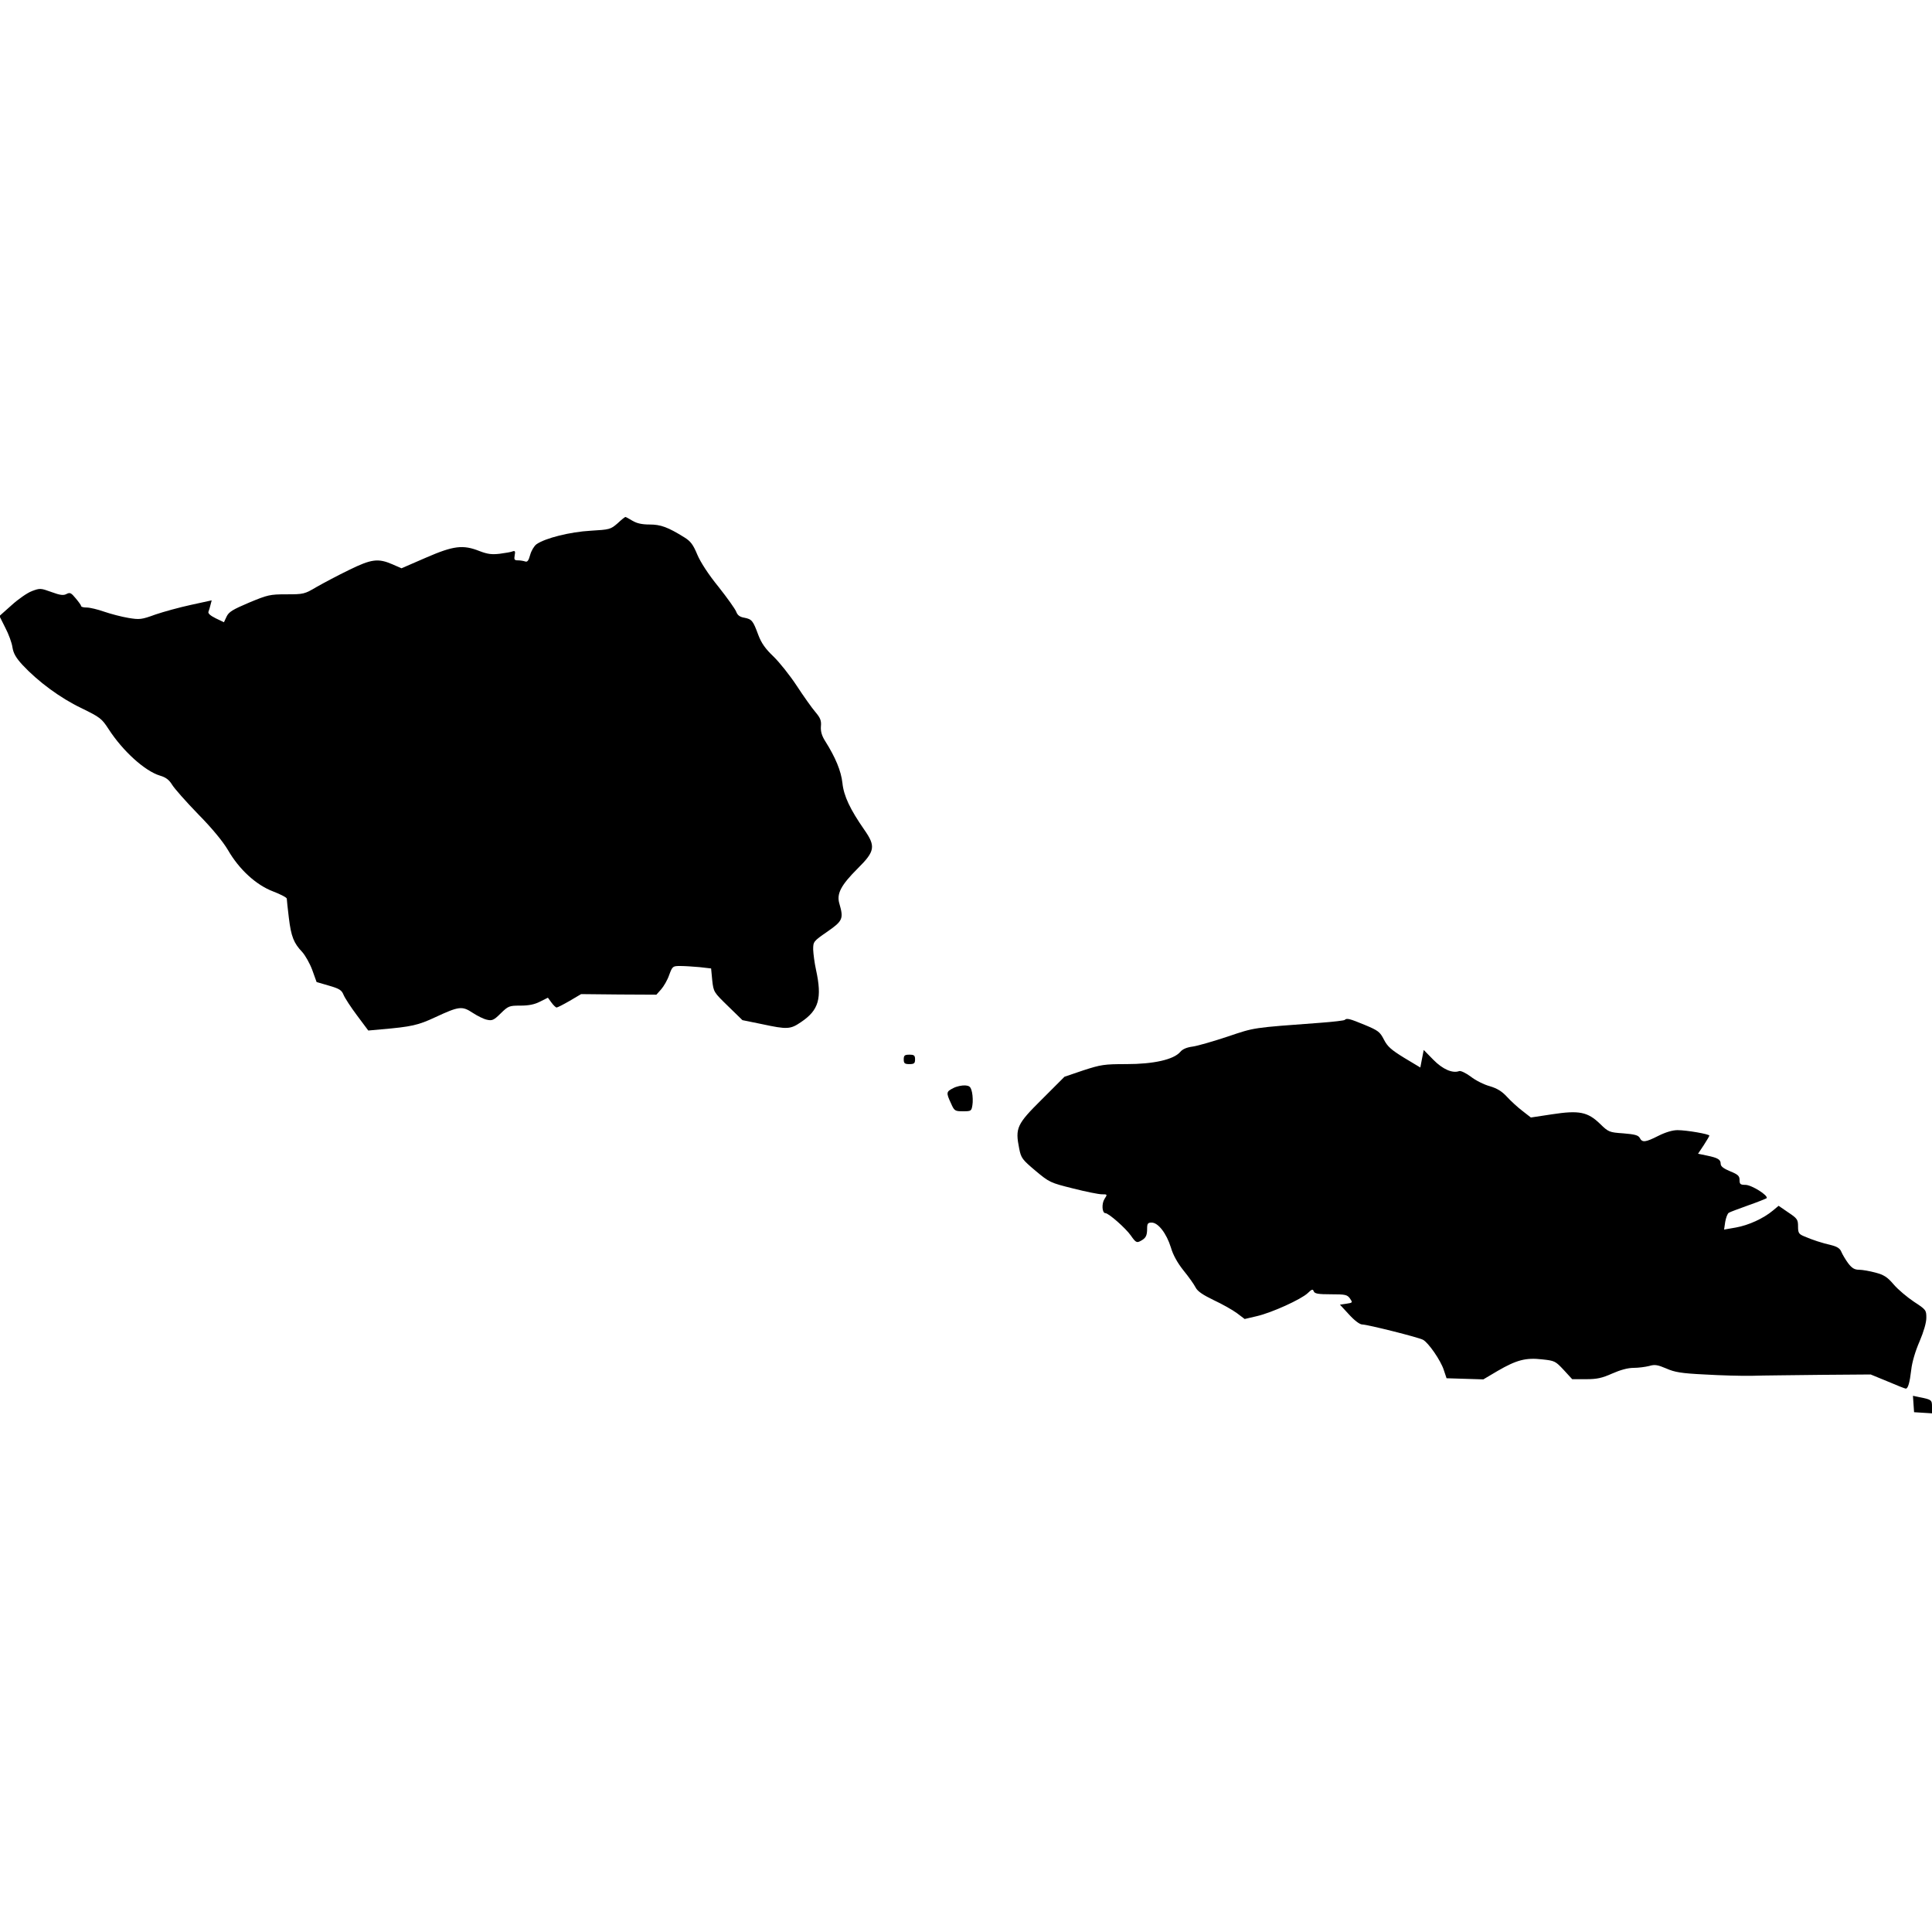
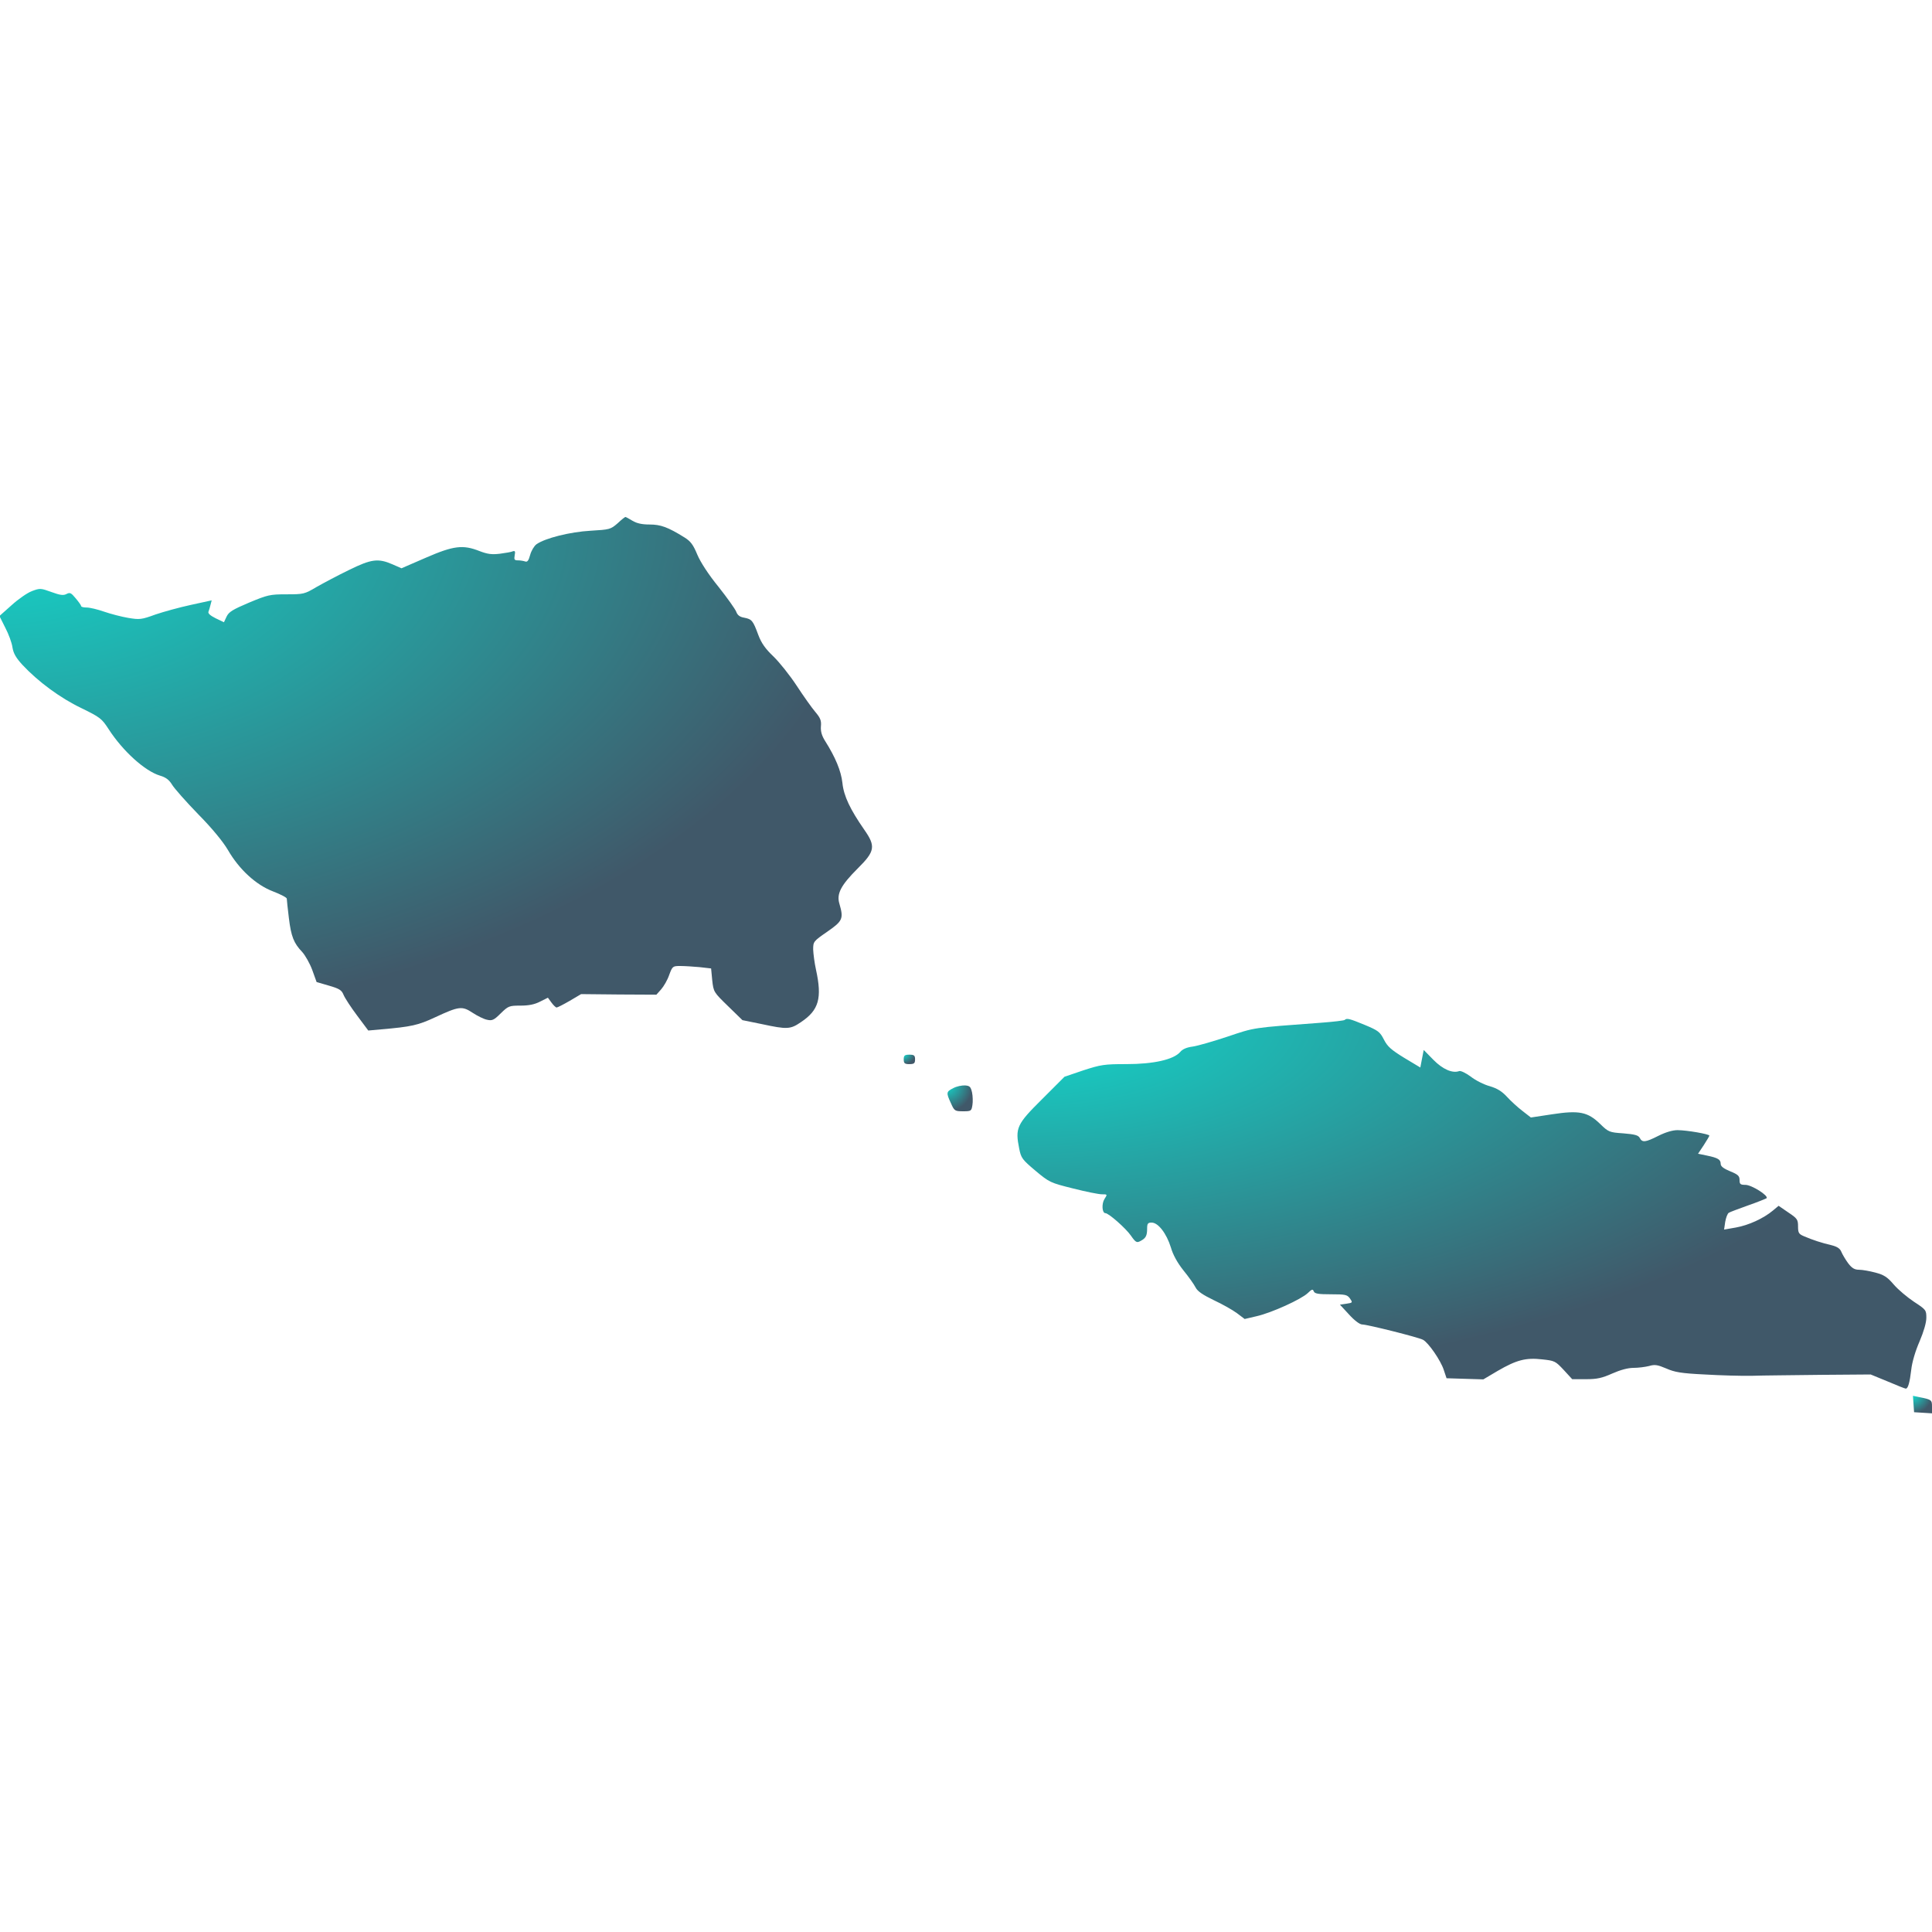
- <svg xmlns="http://www.w3.org/2000/svg" version="1.0" width="1024pt" height="1024pt" viewBox="0 0 1024 1024" preserveAspectRatio="xMidYMid meet">
-   <g transform="translate(0,1024) scale(0.1,-0.1)" fill="#000000" stroke="none">
+ <svg xmlns="http://www.w3.org/2000/svg" version="1.0" width="1024pt" height="1024pt" viewBox="0 0 1024 1024" preserveAspectRatio="xMidYMid meet" class="svg-gradient">
+   <defs>
+     <radialGradient id="radialGradient" cx="0" cy="1" r="1" fx="0" fy="1">
+       <stop offset="0%" stop-color="#13D8CC" />
+       <stop offset="100%" stop-color="#405869" />
+     </radialGradient>
+   </defs>
+   <g transform="translate(0,1024) scale(0.1,-0.1)" stroke="none" fill="url(#radialGradient)">
    <path d="M3273 7466 c-37 -32 -42 -33 -143 -39 -107 -6 -241 -39 -287 -72 -12 -9 -27 -34 -33 -56 -8 -30 -15 -39 -26 -35 -9 3 -26 6 -38 6 -20 0 -22 4 -18 27 4 20 2 25 -10 21 -8 -4 -39 -9 -69 -13 -43 -5 -65 -2 -107 14 -88 35 -138 29 -285 -35 l-129 -56 -48 21 c-76 33 -112 28 -230 -30 -58 -28 -135 -69 -172 -90 -64 -38 -69 -39 -160 -39 -88 0 -99 -3 -198 -44 -87 -37 -107 -49 -119 -74 l-14 -30 -44 21 c-28 14 -42 26 -38 35 3 8 8 24 11 37 l6 23 -110 -24 c-60 -13 -144 -36 -188 -51 -74 -27 -84 -28 -144 -18 -36 6 -93 21 -128 33 -34 12 -76 22 -92 22 -17 0 -30 3 -30 8 0 4 -13 22 -29 41 -24 29 -30 32 -48 23 -16 -9 -34 -7 -80 10 -58 21 -61 21 -104 5 -24 -9 -73 -43 -108 -75 l-64 -57 31 -62 c18 -34 35 -81 38 -104 5 -32 19 -56 53 -93 83 -89 201 -176 312 -229 100 -49 108 -55 145 -112 75 -116 192 -222 272 -246 31 -9 48 -22 64 -48 12 -20 74 -90 138 -156 75 -76 132 -146 158 -190 60 -104 150 -186 240 -220 39 -15 72 -32 72 -38 0 -7 5 -52 11 -102 12 -99 26 -134 71 -181 16 -18 40 -60 53 -95 l23 -64 65 -19 c56 -16 68 -24 78 -49 7 -17 39 -66 72 -110 l59 -79 66 6 c163 14 198 22 288 64 127 59 143 61 199 24 26 -17 60 -34 77 -37 26 -6 36 -2 72 34 40 39 45 41 104 41 44 0 75 6 104 21 l42 21 19 -26 c10 -14 23 -26 27 -26 5 0 36 16 69 35 l61 36 200 -2 199 -1 25 28 c14 16 34 50 43 77 17 46 19 47 59 47 23 0 68 -3 102 -6 l61 -7 6 -63 c7 -62 8 -63 84 -137 l76 -74 103 -21 c135 -29 151 -28 208 11 94 63 112 126 79 277 -8 36 -14 84 -15 107 0 42 1 44 75 95 82 57 87 69 64 148 -16 53 8 98 98 188 91 90 95 117 34 204 -75 108 -109 179 -116 248 -7 64 -37 136 -92 223 -17 27 -24 50 -22 77 3 31 -3 45 -30 77 -18 21 -62 83 -98 138 -36 55 -92 125 -123 155 -43 41 -64 70 -81 115 -28 76 -34 83 -74 91 -24 4 -36 13 -43 32 -6 15 -48 74 -94 132 -53 65 -95 130 -112 170 -22 53 -35 71 -69 92 -87 54 -125 68 -184 68 -40 0 -68 6 -91 20 -18 11 -35 20 -37 20 -3 0 -22 -15 -42 -34z" />
    <path d="M7127 4834 c-3 -3 -61 -10 -129 -15 -364 -27 -345 -24 -491 -73 -75 -25 -158 -49 -185 -53 -31 -4 -54 -13 -67 -29 -35 -40 -140 -64 -285 -64 -118 0 -135 -3 -228 -33 l-100 -34 -119 -119 c-134 -133 -143 -152 -121 -262 10 -50 16 -58 86 -117 74 -62 79 -64 199 -94 67 -17 136 -31 153 -31 30 0 30 0 14 -25 -16 -25 -13 -75 5 -75 17 0 108 -80 135 -119 25 -36 31 -39 50 -29 29 15 36 28 36 66 0 27 4 32 24 32 35 0 79 -58 102 -132 11 -39 35 -82 67 -122 27 -33 56 -74 64 -90 10 -20 38 -39 96 -67 45 -21 100 -52 123 -69 l41 -31 64 15 c79 18 235 89 270 122 22 21 27 23 32 10 5 -13 24 -16 91 -16 77 0 86 -2 101 -22 15 -22 15 -23 -19 -28 l-34 -5 48 -52 c29 -32 57 -53 70 -53 27 0 298 -68 322 -81 29 -15 94 -110 110 -159 l15 -45 97 -3 98 -3 76 45 c100 58 149 71 236 61 66 -7 70 -9 114 -56 l45 -49 73 0 c59 0 85 6 139 30 43 19 83 30 113 30 26 0 63 5 83 10 30 9 45 6 90 -13 45 -20 80 -26 204 -32 83 -5 195 -8 250 -7 55 2 219 3 365 5 l265 2 90 -37 c49 -21 92 -38 96 -38 12 0 21 32 29 100 4 39 22 100 44 150 22 52 36 99 36 126 0 40 -2 43 -65 84 -36 24 -85 65 -108 92 -34 40 -52 51 -97 63 -30 8 -69 15 -86 15 -24 0 -38 8 -58 34 -14 19 -30 46 -36 60 -7 18 -21 28 -52 36 -52 12 -101 28 -145 47 -29 12 -33 18 -33 53 0 36 -4 42 -52 74 l-51 35 -30 -25 c-50 -42 -129 -78 -196 -90 l-63 -11 6 41 c4 22 12 44 19 48 6 4 52 21 102 39 49 17 93 35 98 38 13 13 -79 71 -112 71 -27 0 -31 4 -31 26 0 21 -8 29 -50 46 -34 14 -50 26 -50 39 0 23 -14 32 -72 44 l-48 10 30 45 c16 25 30 48 30 51 0 8 -120 29 -169 29 -26 0 -63 -11 -101 -30 -69 -35 -86 -37 -99 -11 -8 14 -26 19 -87 24 -74 5 -79 7 -123 50 -66 64 -111 73 -255 51 l-112 -17 -45 35 c-25 19 -62 53 -82 75 -27 29 -51 44 -91 56 -30 8 -76 31 -101 51 -26 19 -53 32 -61 29 -35 -13 -87 9 -137 60 l-51 52 -9 -46 -9 -47 -85 51 c-70 43 -89 60 -108 97 -21 41 -30 48 -102 78 -80 33 -95 37 -106 26z" />
    <path d="M4790 4625 c0 -21 5 -25 30 -25 25 0 30 4 30 25 0 21 -5 25 -30 25 -25 0 -30 -4 -30 -25z" />
    <path d="M5053 4473 c-38 -19 -39 -24 -13 -80 18 -41 21 -43 64 -43 43 0 45 1 50 33 3 17 2 48 -2 67 -7 30 -12 35 -37 37 -17 1 -45 -5 -62 -14z" />
    <path d="M10142 2798 l3 -43 48 -3 47 -3 0 35 c0 36 -2 38 -68 51 l-33 7 3 -44z" />
  </g>
</svg>
